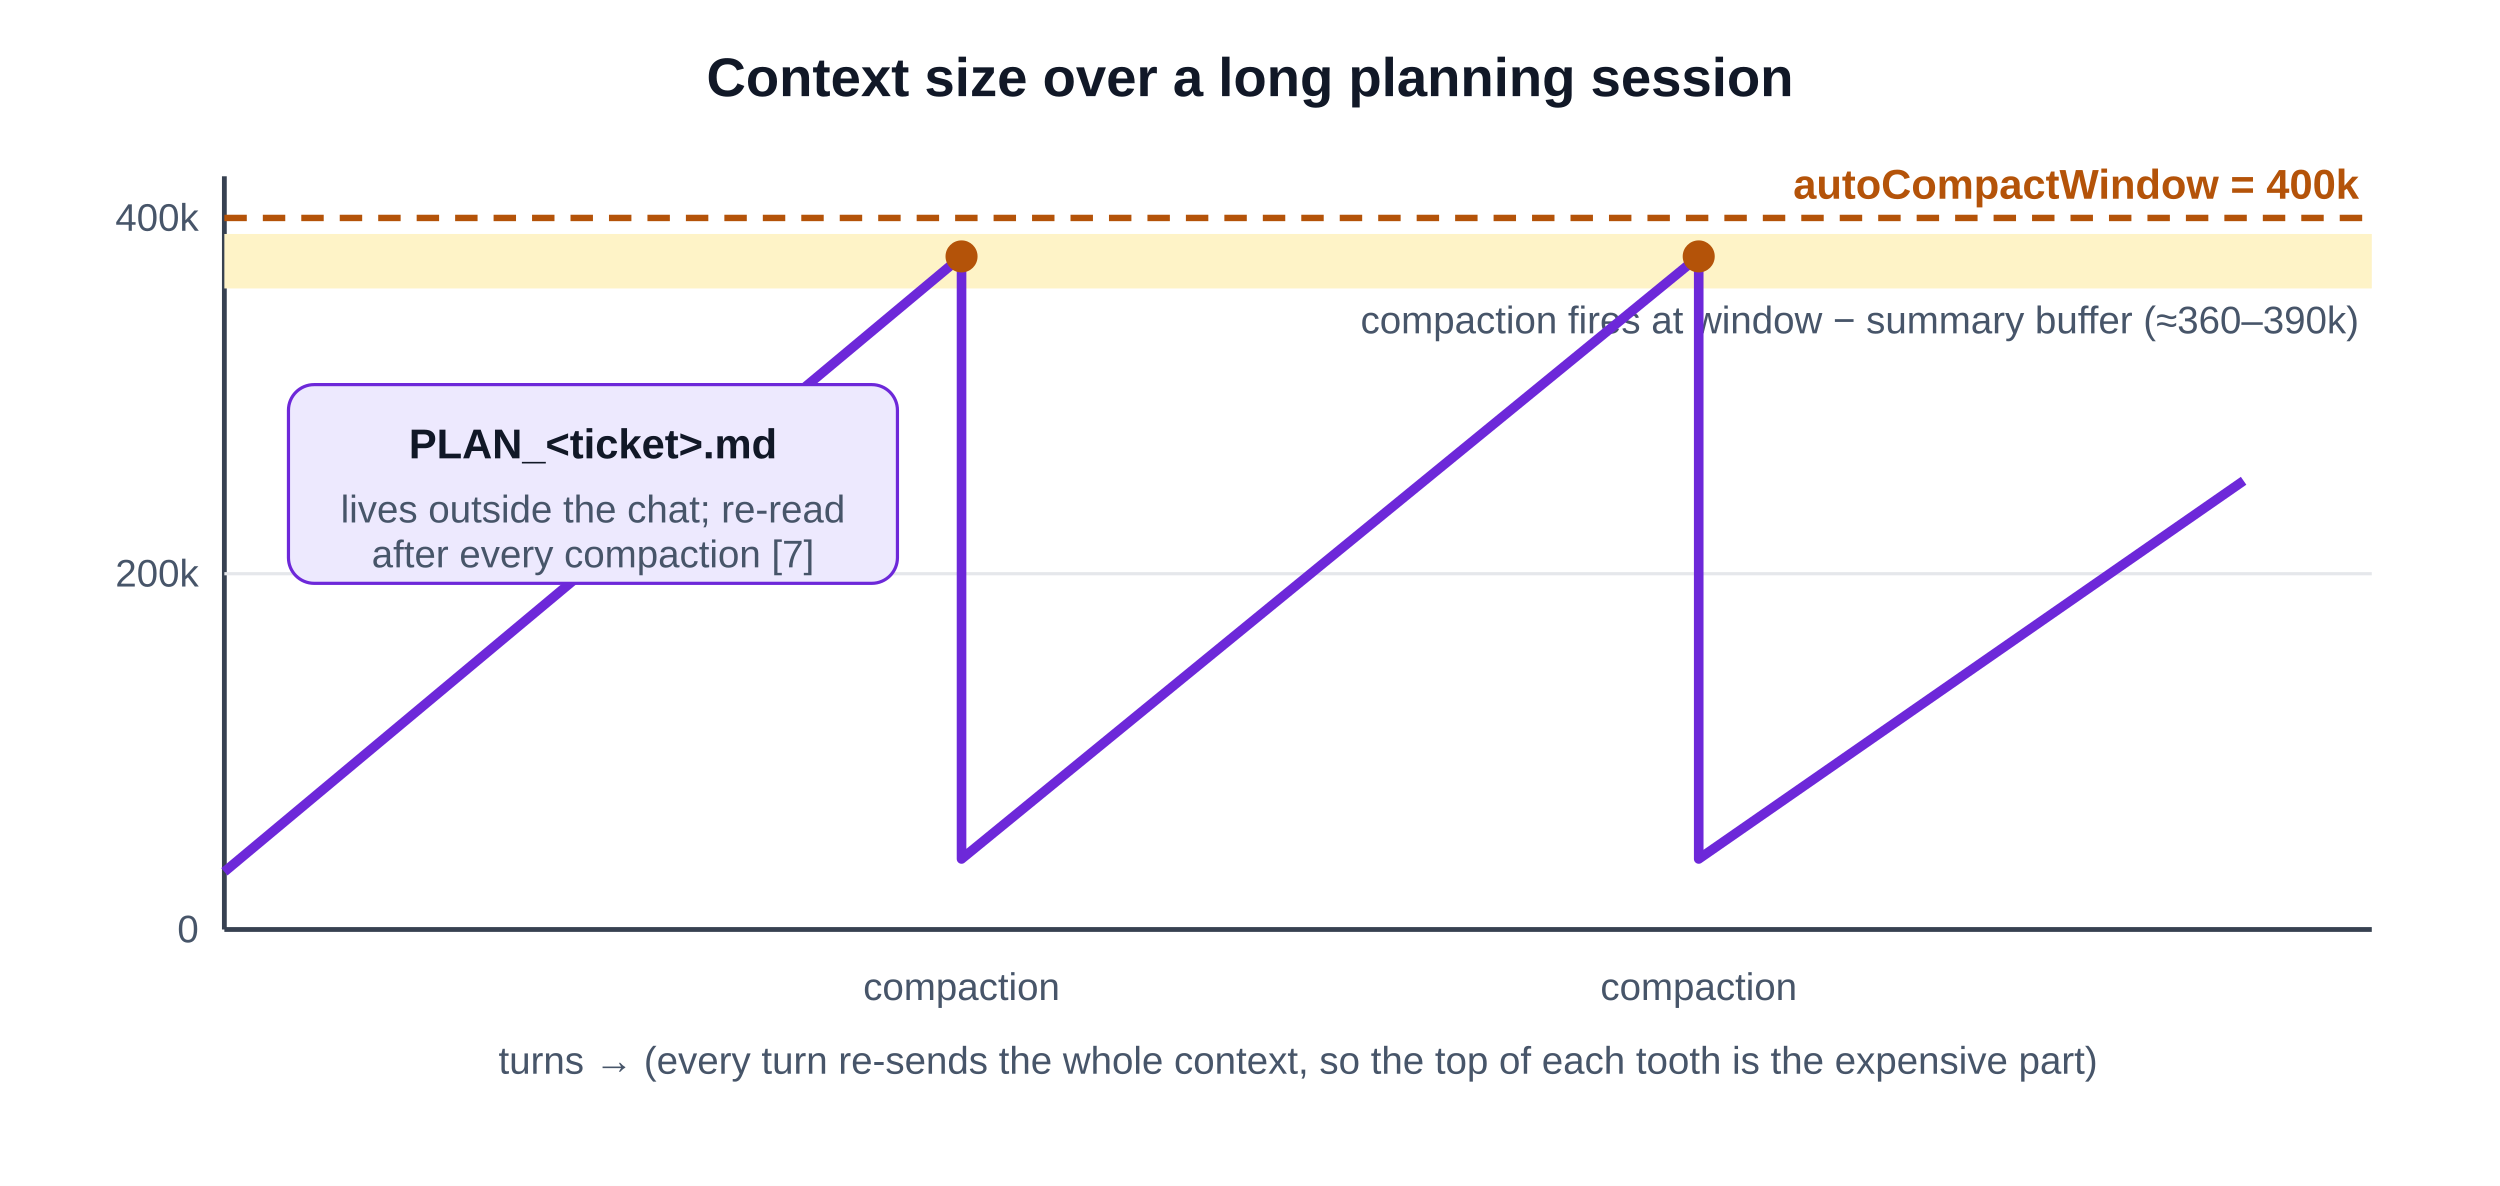
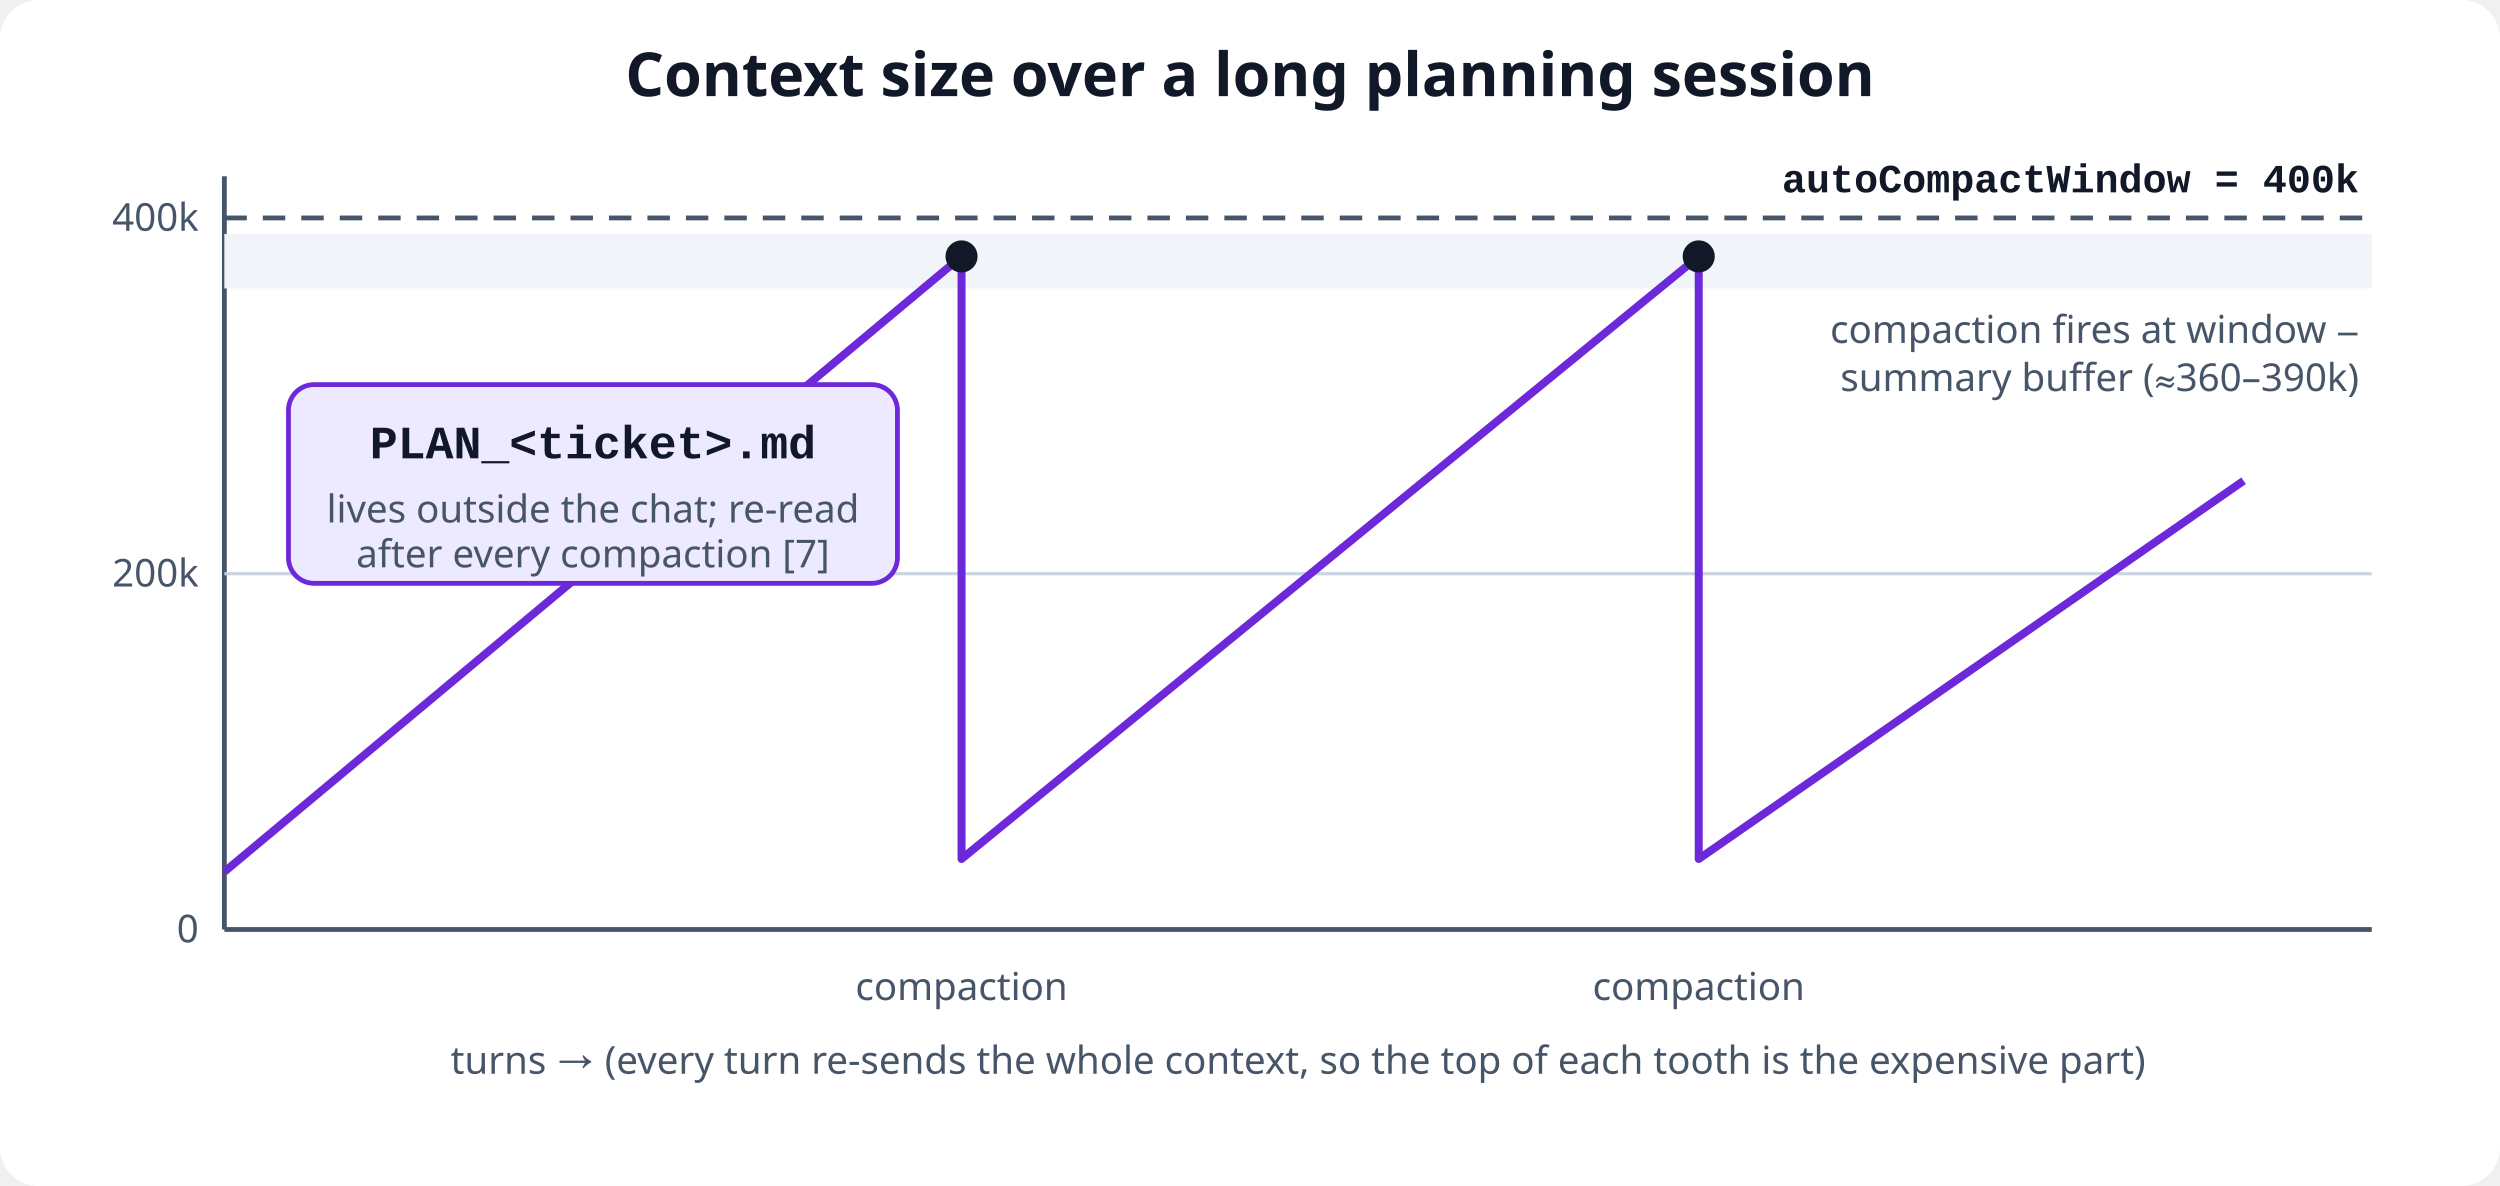
<svg xmlns="http://www.w3.org/2000/svg" viewBox="0 0 780 370" width="780" height="370">
  <defs>
-     <style>text{font-family:-apple-system,"Helvetica Neue",Arial,sans-serif;fill:#111827}.s{font-size:12px;fill:#475569}.t{font-size:13px;font-weight:600}</style>
+     <style>text{font-family:-apple-system,BlinkMacSystemFont,"Segoe UI","Noto Sans",Helvetica,Arial,sans-serif;fill:#111827}.title{font-size:19px;font-weight:700}.t{font-size:14.5px;font-weight:700}.s{font-size:12.5px}.m{font-size:12px;fill:#475569}.q{font-size:11.5px}.h{font-size:11.5px;font-weight:700;fill:#475569;letter-spacing:.06em}.b{font-weight:600}.c{font-family:ui-monospace,SFMono-Regular,"SF Mono",Menlo,Consolas,"Liberation Mono",monospace}</style>
  </defs>
-   <rect width="780" height="370" fill="#ffffff" />
-   <text x="390" y="30" text-anchor="middle" style="font-size:17px;font-weight:700">Context size over a long planning session</text>
-   <line x1="70" y1="290" x2="740" y2="290" stroke="#374151" stroke-width="1.5" />
-   <line x1="70" y1="290" x2="70" y2="55" stroke="#374151" stroke-width="1.5" />
-   <text x="62" y="294" text-anchor="end" class="s">0</text>
-   <text x="62" y="183" text-anchor="end" class="s">200k</text>
-   <text x="62" y="72" text-anchor="end" class="s">400k</text>
-   <line x1="70" y1="179" x2="740" y2="179" stroke="#e5e7eb" />
-   <rect x="70" y="73" width="670" height="17" fill="#fef3c7" />
-   <line x1="70" y1="68" x2="740" y2="68" stroke="#b45309" stroke-width="2" stroke-dasharray="7 5" />
-   <text x="736" y="62" text-anchor="end" class="t" style="fill:#b45309">autoCompactWindow = 400k</text>
-   <text x="736" y="104" text-anchor="end" class="s">compaction fires at window − summary buffer (≈360–390k)</text>
-   <path d="M70,272 L300,80 L300,268 L530,80 L530,268 L700,150" fill="none" stroke="#6d28d9" stroke-width="3" stroke-linejoin="round" />
-   <circle cx="300" cy="80" r="5" fill="#b45309" />
-   <circle cx="530" cy="80" r="5" fill="#b45309" />
-   <text x="300" y="312" text-anchor="middle" class="s">compaction</text>
-   <text x="530" y="312" text-anchor="middle" class="s">compaction</text>
-   <text x="405" y="335" text-anchor="middle" class="s">turns →   (every turn re-sends the whole context, so the top of each tooth is the expensive part)</text>
-   <rect x="90" y="120" width="190" height="62" rx="8" fill="#ede9fe" stroke="#6d28d9" />
-   <text x="185" y="143" text-anchor="middle" class="t">PLAN_&lt;ticket&gt;.md</text>
-   <text x="185" y="163" text-anchor="middle" class="s">lives outside the chat; re-read</text>
-   <text x="185" y="177" text-anchor="middle" class="s">after every compaction [7]</text>
+   <rect width="780" height="370" rx="12" fill="#FFFFFF" />
+   <text x="390" y="30" text-anchor="middle" class="title">Context size over a long planning session</text>
+   <line x1="70" y1="290" x2="740" y2="290" stroke="#475569" stroke-width="1.5" />
+   <line x1="70" y1="290" x2="70" y2="55" stroke="#475569" stroke-width="1.5" />
+   <text x="62" y="294" text-anchor="end" class="m">0</text>
+   <text x="62" y="183" text-anchor="end" class="m">200k</text>
+   <text x="62" y="72" text-anchor="end" class="m">400k</text>
+   <line x1="70" y1="179" x2="740" y2="179" stroke="#CBD5E1" stroke-width="1" />
+   <rect x="70" y="73" width="670" height="17" fill="#F1F5F9" />
+   <line x1="70" y1="68" x2="740" y2="68" stroke="#475569" stroke-width="1.5" stroke-dasharray="7 5" />
+   <text x="736" y="60" text-anchor="end" class="s c" style="font-weight:700">autoCompactWindow = 400k</text>
+   <text x="736" y="107" text-anchor="end" class="m">compaction fires at window −</text>
+   <text x="736" y="122" text-anchor="end" class="m">summary buffer (≈360–390k)</text>
+   <path d="M70,272 L300,80 L300,268 L530,80 L530,268 L700,150" fill="none" stroke="#6D28D9" stroke-width="2.5" stroke-linejoin="round" />
+   <circle cx="300" cy="80" r="5" fill="#111827" />
+   <circle cx="530" cy="80" r="5" fill="#111827" />
+   <text x="300" y="312" text-anchor="middle" class="m">compaction</text>
+   <text x="530" y="312" text-anchor="middle" class="m">compaction</text>
+   <text x="405" y="335" text-anchor="middle" class="m">turns →   (every turn re-sends the whole context, so the top of each tooth is the expensive part)</text>
+   <rect x="90" y="120" width="190" height="62" rx="8" fill="#EDE9FE" stroke="#6D28D9" stroke-width="1.5" />
+   <text x="185" y="143" text-anchor="middle" class="t c">PLAN_&lt;ticket&gt;.md</text>
+   <text x="185" y="163" text-anchor="middle" class="m">lives outside the chat; re-read</text>
+   <text x="185" y="177" text-anchor="middle" class="m">after every compaction [7]</text>
</svg>
